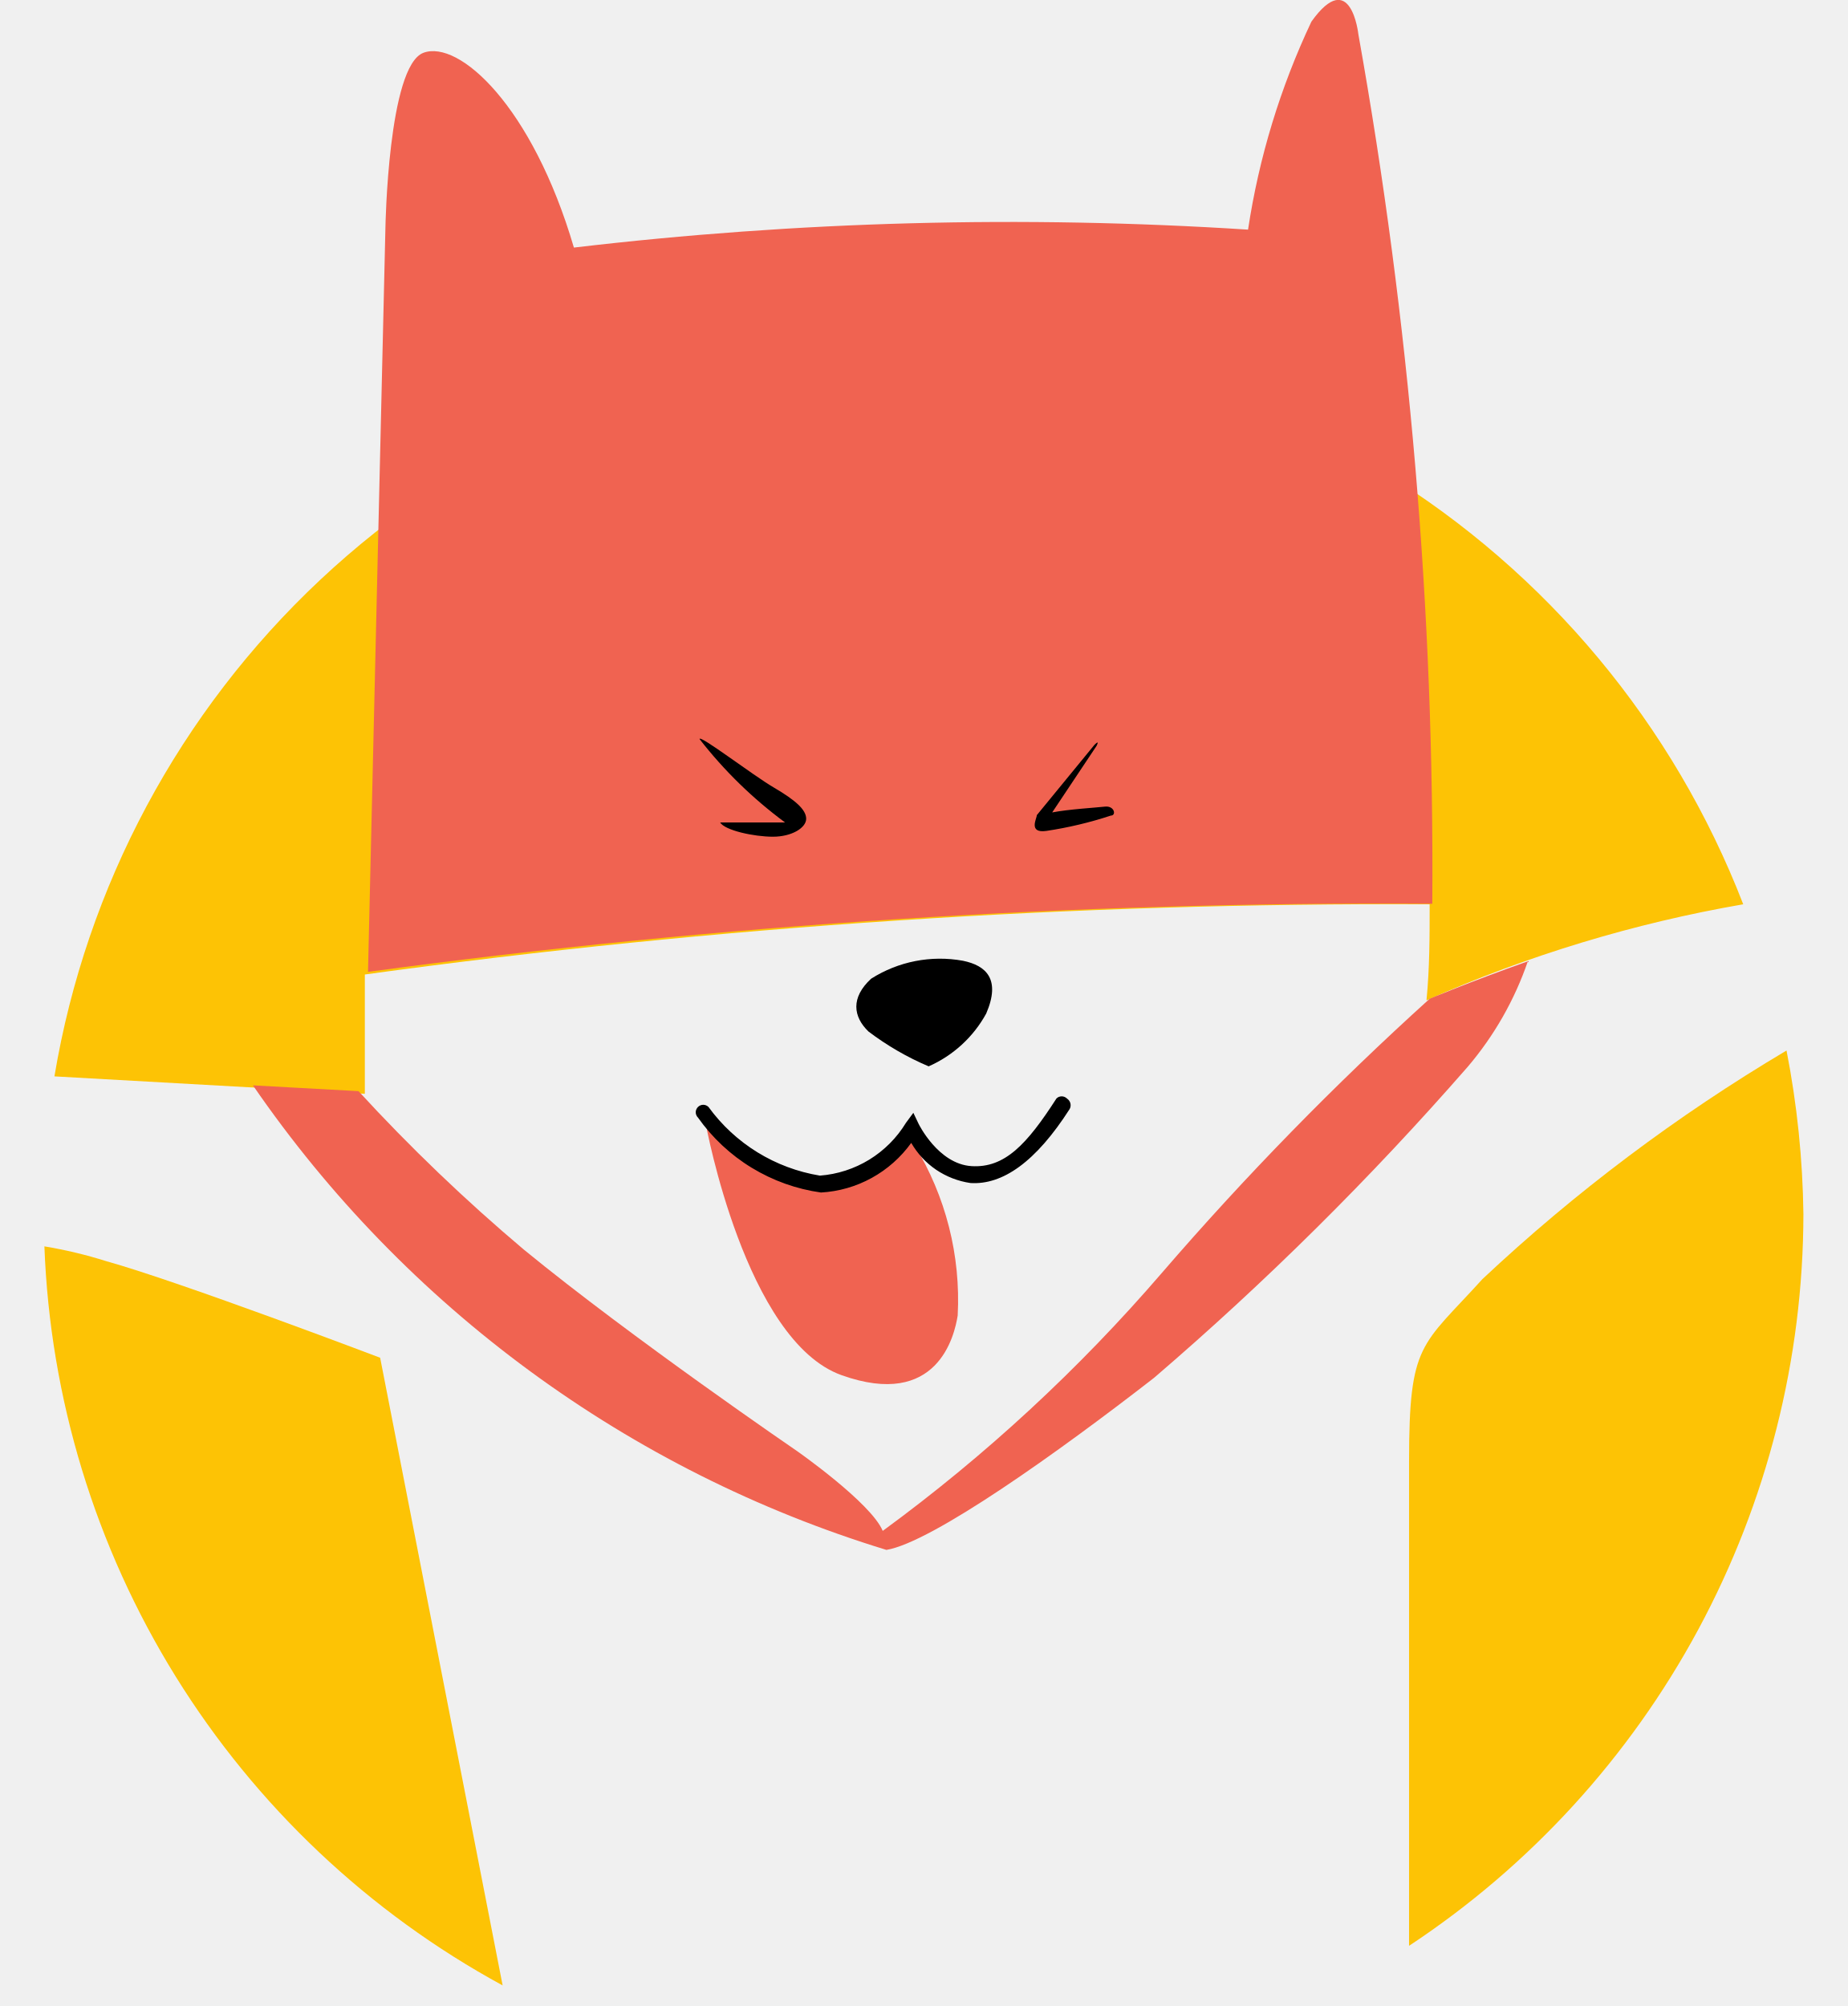
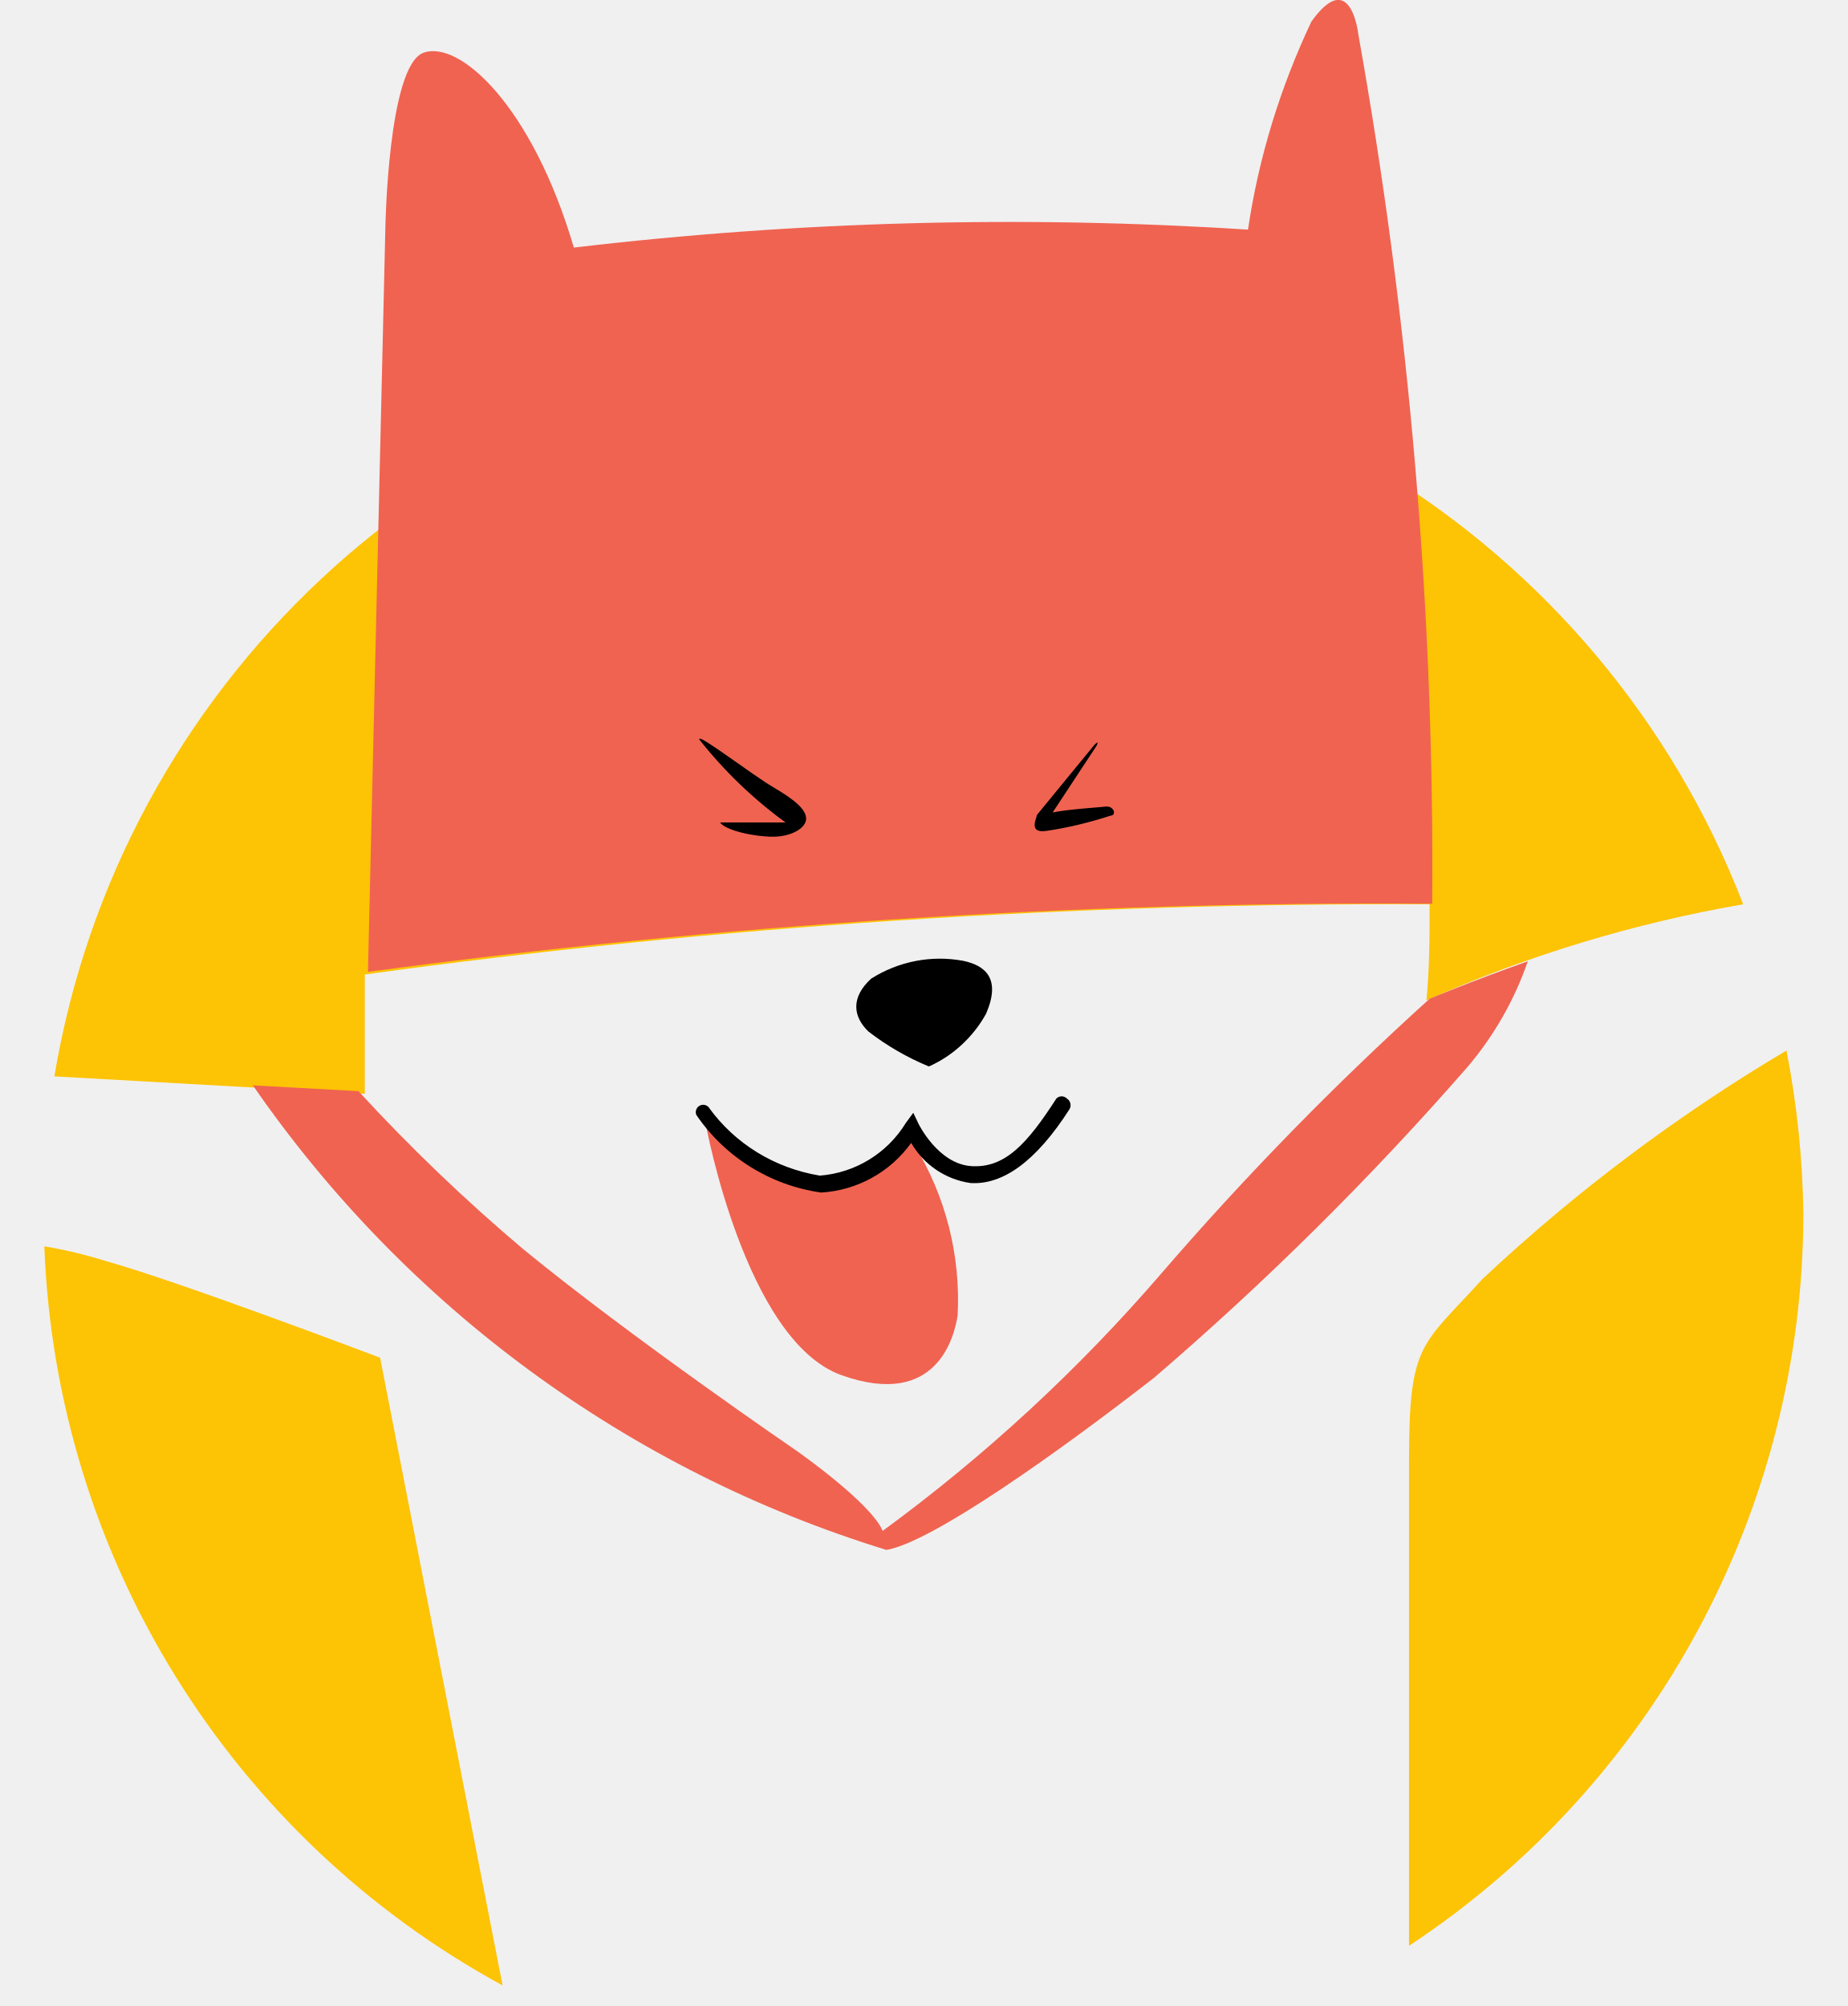
- <svg xmlns="http://www.w3.org/2000/svg" width="35" height="38" viewBox="0 0 35 38" fill="none">
-   <g clip-path="url(#clip0)">
-     <path d="M6.911 20.72V18.46C13.594 17.542 20.334 17.098 27.081 17.13C27.081 17.73 27.081 18.34 27.021 18.95C28.938 18.099 30.954 17.488 33.021 17.13C31.703 13.722 29.302 10.841 26.188 8.931C23.073 7.021 19.417 6.186 15.782 6.557C12.147 6.927 8.735 8.482 6.069 10.981C3.404 13.48 1.634 16.786 1.031 20.39L6.911 20.72Z" fill="#FDC305" />
-     <path d="M28.081 24.23C26.921 25.51 26.691 25.43 26.691 27.68C26.691 28.59 26.691 32.58 26.691 36.86C28.983 35.346 30.865 33.288 32.169 30.869C33.472 28.451 34.157 25.747 34.161 23C34.148 21.959 34.041 20.922 33.841 19.9C31.769 21.13 29.837 22.581 28.081 24.23Z" fill="#FDC305" />
-     <path d="M7.201 25.72C7.201 25.72 3.411 24.28 2.011 23.89C1.628 23.769 1.237 23.676 0.841 23.61C0.949 26.496 1.806 29.304 3.328 31.759C4.85 34.213 6.984 36.23 9.521 37.61L7.201 25.72Z" fill="#FDC305" />
-     <path d="M27.131 17.12C27.171 11.599 26.703 6.085 25.731 0.65C25.731 0.65 25.591 -0.64 24.841 0.41C24.252 1.658 23.847 2.985 23.641 4.35C19.383 4.076 15.108 4.19 10.871 4.69C10.081 2 8.691 0.75 8.021 1C7.351 1.25 7.301 4.31 7.301 4.31L6.971 18.41C13.652 17.506 20.389 17.075 27.131 17.12Z" fill="#F06351" />
-     <path d="M13.251 14C13.251 13.91 14.251 14.68 14.661 14.92C15.071 15.16 15.271 15.34 15.271 15.51C15.271 15.68 15.001 15.85 14.641 15.85C14.281 15.85 13.731 15.73 13.641 15.58H14.581H14.871C14.261 15.129 13.716 14.598 13.251 14Z" fill="black" />
-     <path d="M20.731 14.11L19.641 15.44C19.641 15.5 19.471 15.79 19.821 15.74C20.235 15.678 20.643 15.581 21.041 15.45C21.151 15.45 21.111 15.26 20.931 15.28C20.751 15.3 20.241 15.33 19.931 15.39L20.771 14.13C20.771 14.13 20.841 14 20.731 14.11Z" fill="black" />
-     <path d="M17.591 20.2C18.054 19.996 18.438 19.644 18.681 19.2C18.961 18.55 18.681 18.29 18.241 18.2C17.639 18.09 17.017 18.212 16.501 18.54C16.111 18.9 16.161 19.26 16.451 19.54C16.802 19.806 17.185 20.028 17.591 20.2Z" fill="black" />
-     <path d="M17.191 21.45C17.079 21.678 16.922 21.883 16.731 22.05C16.446 22.279 16.096 22.412 15.731 22.43C15.205 22.472 14.681 22.319 14.261 22C14.063 21.881 13.884 21.732 13.731 21.56C13.63 21.449 13.508 21.36 13.371 21.3C13.371 21.3 14.121 25.4 15.941 26.05C17.761 26.7 18.081 25.3 18.141 24.92C18.201 23.785 17.915 22.659 17.321 21.69C17.301 21.38 17.291 21.58 17.191 21.45Z" fill="#F06351" />
-     <path d="M15.551 22.59C15.086 22.525 14.64 22.365 14.239 22.121C13.838 21.877 13.492 21.553 13.221 21.17C13.207 21.157 13.197 21.141 13.19 21.124C13.182 21.107 13.179 21.089 13.179 21.07C13.179 21.051 13.182 21.033 13.19 21.016C13.197 20.999 13.207 20.983 13.221 20.97C13.234 20.957 13.249 20.946 13.267 20.939C13.284 20.932 13.302 20.928 13.321 20.928C13.339 20.928 13.358 20.932 13.375 20.939C13.392 20.946 13.408 20.957 13.421 20.97C13.925 21.664 14.684 22.131 15.531 22.27C15.862 22.245 16.183 22.141 16.467 21.967C16.75 21.793 16.988 21.554 17.161 21.27L17.301 21.08L17.401 21.29C17.401 21.29 17.771 22.05 18.401 22.09C19.031 22.13 19.451 21.68 20.011 20.81C20.024 20.797 20.039 20.786 20.056 20.779C20.074 20.772 20.092 20.768 20.111 20.768C20.129 20.768 20.148 20.772 20.165 20.779C20.182 20.786 20.198 20.797 20.211 20.81C20.243 20.831 20.266 20.863 20.276 20.9C20.285 20.937 20.28 20.977 20.261 21.01C19.621 22.01 18.991 22.45 18.381 22.41C18.149 22.376 17.927 22.29 17.733 22.159C17.539 22.027 17.378 21.853 17.261 21.65C17.064 21.924 16.808 22.151 16.512 22.314C16.216 22.477 15.888 22.571 15.551 22.59Z" fill="black" />
-     <path d="M27.081 18.92C25.285 20.544 23.592 22.277 22.011 24.11C20.439 25.936 18.665 27.577 16.721 29C16.501 28.47 15.101 27.49 15.101 27.49C15.101 27.49 11.971 25.35 9.921 23.67C8.815 22.737 7.769 21.735 6.791 20.67L4.791 20.56C7.681 24.765 11.911 27.868 16.791 29.36C17.651 29.22 20.061 27.5 21.861 26.1C23.98 24.282 25.965 22.313 27.801 20.21C28.303 19.621 28.69 18.942 28.941 18.21C27.841 18.6 27.081 18.92 27.081 18.92Z" fill="#F06351" />
+ <svg xmlns="http://www.w3.org/2000/svg" viewBox="0 0 35 38" fill="none">
+   <g>
+     <path d="M6.91 20.72v-2.26c6.68-.92 13.42-1.36 20.17-1.33 0 .6 0 1.21-.06 1.82a25.52 25.52 0 0 1 6-1.82 16.67 16.67 0 0 0-31.99 3.26l5.88.33ZM28.08 24.23c-1.16 1.28-1.39 1.2-1.39 3.45v9.18A16.64 16.64 0 0 0 34.16 23a17.3 17.3 0 0 0-.32-3.1 33.1 33.1 0 0 0-5.76 4.33ZM7.2 25.72s-3.79-1.44-5.19-1.83a8.54 8.54 0 0 0-1.17-.28 16.65 16.65 0 0 0 8.68 14L7.2 25.72Z" fill="#FDC305" />
+     <path d="M27.13 17.12A89.8 89.8 0 0 0 25.73.65s-.14-1.29-.89-.24c-.59 1.25-1 2.58-1.2 3.94a70.34 70.34 0 0 0-12.77.34C10.08 2 8.7.75 8.02 1c-.67.25-.72 3.31-.72 3.31l-.33 14.1c6.68-.9 13.42-1.34 20.16-1.29Z" fill="#F06351" />
+     <path d="M13.25 14c0-.09 1 .68 1.41.92.41.24.61.42.61.59 0 .17-.27.34-.63.34s-.9-.12-1-.27h1.24A8.34 8.34 0 0 1 13.24 14ZM20.73 14.11l-1.09 1.33c0 .06-.17.35.18.3.41-.06.82-.16 1.22-.29.11 0 .07-.19-.1-.17-.19.02-.7.05-1 .11l.83-1.26s.07-.13-.04-.02ZM17.6 20.2c.45-.2.84-.56 1.08-1 .28-.65 0-.91-.44-1-.6-.11-1.22.01-1.74.34-.39.36-.34.72-.05 1 .35.27.73.49 1.14.66Z" fill="#000" />
+     <path d="M17.2 21.45c-.12.23-.28.43-.47.6-.28.23-.63.36-1 .38a2.15 2.15 0 0 1-1.47-.43 2.3 2.3 0 0 1-.53-.44c-.1-.11-.22-.2-.36-.26 0 0 .75 4.1 2.57 4.75 1.82.65 2.14-.75 2.2-1.13a5.61 5.61 0 0 0-.82-3.23c-.02-.31-.03-.11-.13-.24Z" fill="#F06351" />
+     <path d="M15.55 22.59a3.44 3.44 0 0 1-2.36-1.47.14.14 0 0 1 .03-.15.14.14 0 0 1 .2 0c.5.7 1.26 1.16 2.11 1.3a2.1 2.1 0 0 0 1.63-1l.14-.19.1.21s.37.76 1 .8c.63.04 1.05-.41 1.61-1.28a.14.14 0 0 1 .2 0 .15.15 0 0 1 .05.2c-.64 1-1.27 1.44-1.88 1.4a1.55 1.55 0 0 1-1.12-.76 2.26 2.26 0 0 1-1.7.94Z" fill="#000" />
+     <path d="M27.08 18.92a58.62 58.62 0 0 0-5.07 5.19A31.63 31.63 0 0 1 16.72 29c-.22-.53-1.62-1.51-1.62-1.51s-3.13-2.14-5.18-3.82a34.14 34.14 0 0 1-3.13-3l-2-.11c2.9 4.2 7.12 7.3 12 8.8.86-.14 3.27-1.86 5.07-3.26a58.13 58.13 0 0 0 5.94-5.89c.5-.59.89-1.27 1.14-2-1.1.39-1.86.71-1.86.71Z" fill="#F06351" />
  </g>
-   <defs>
-     <clipPath id="clip0">
-       <rect width="33.32" height="37.61" fill="white" transform="translate(0.840775)" />
-     </clipPath>
-   </defs>
</svg>
